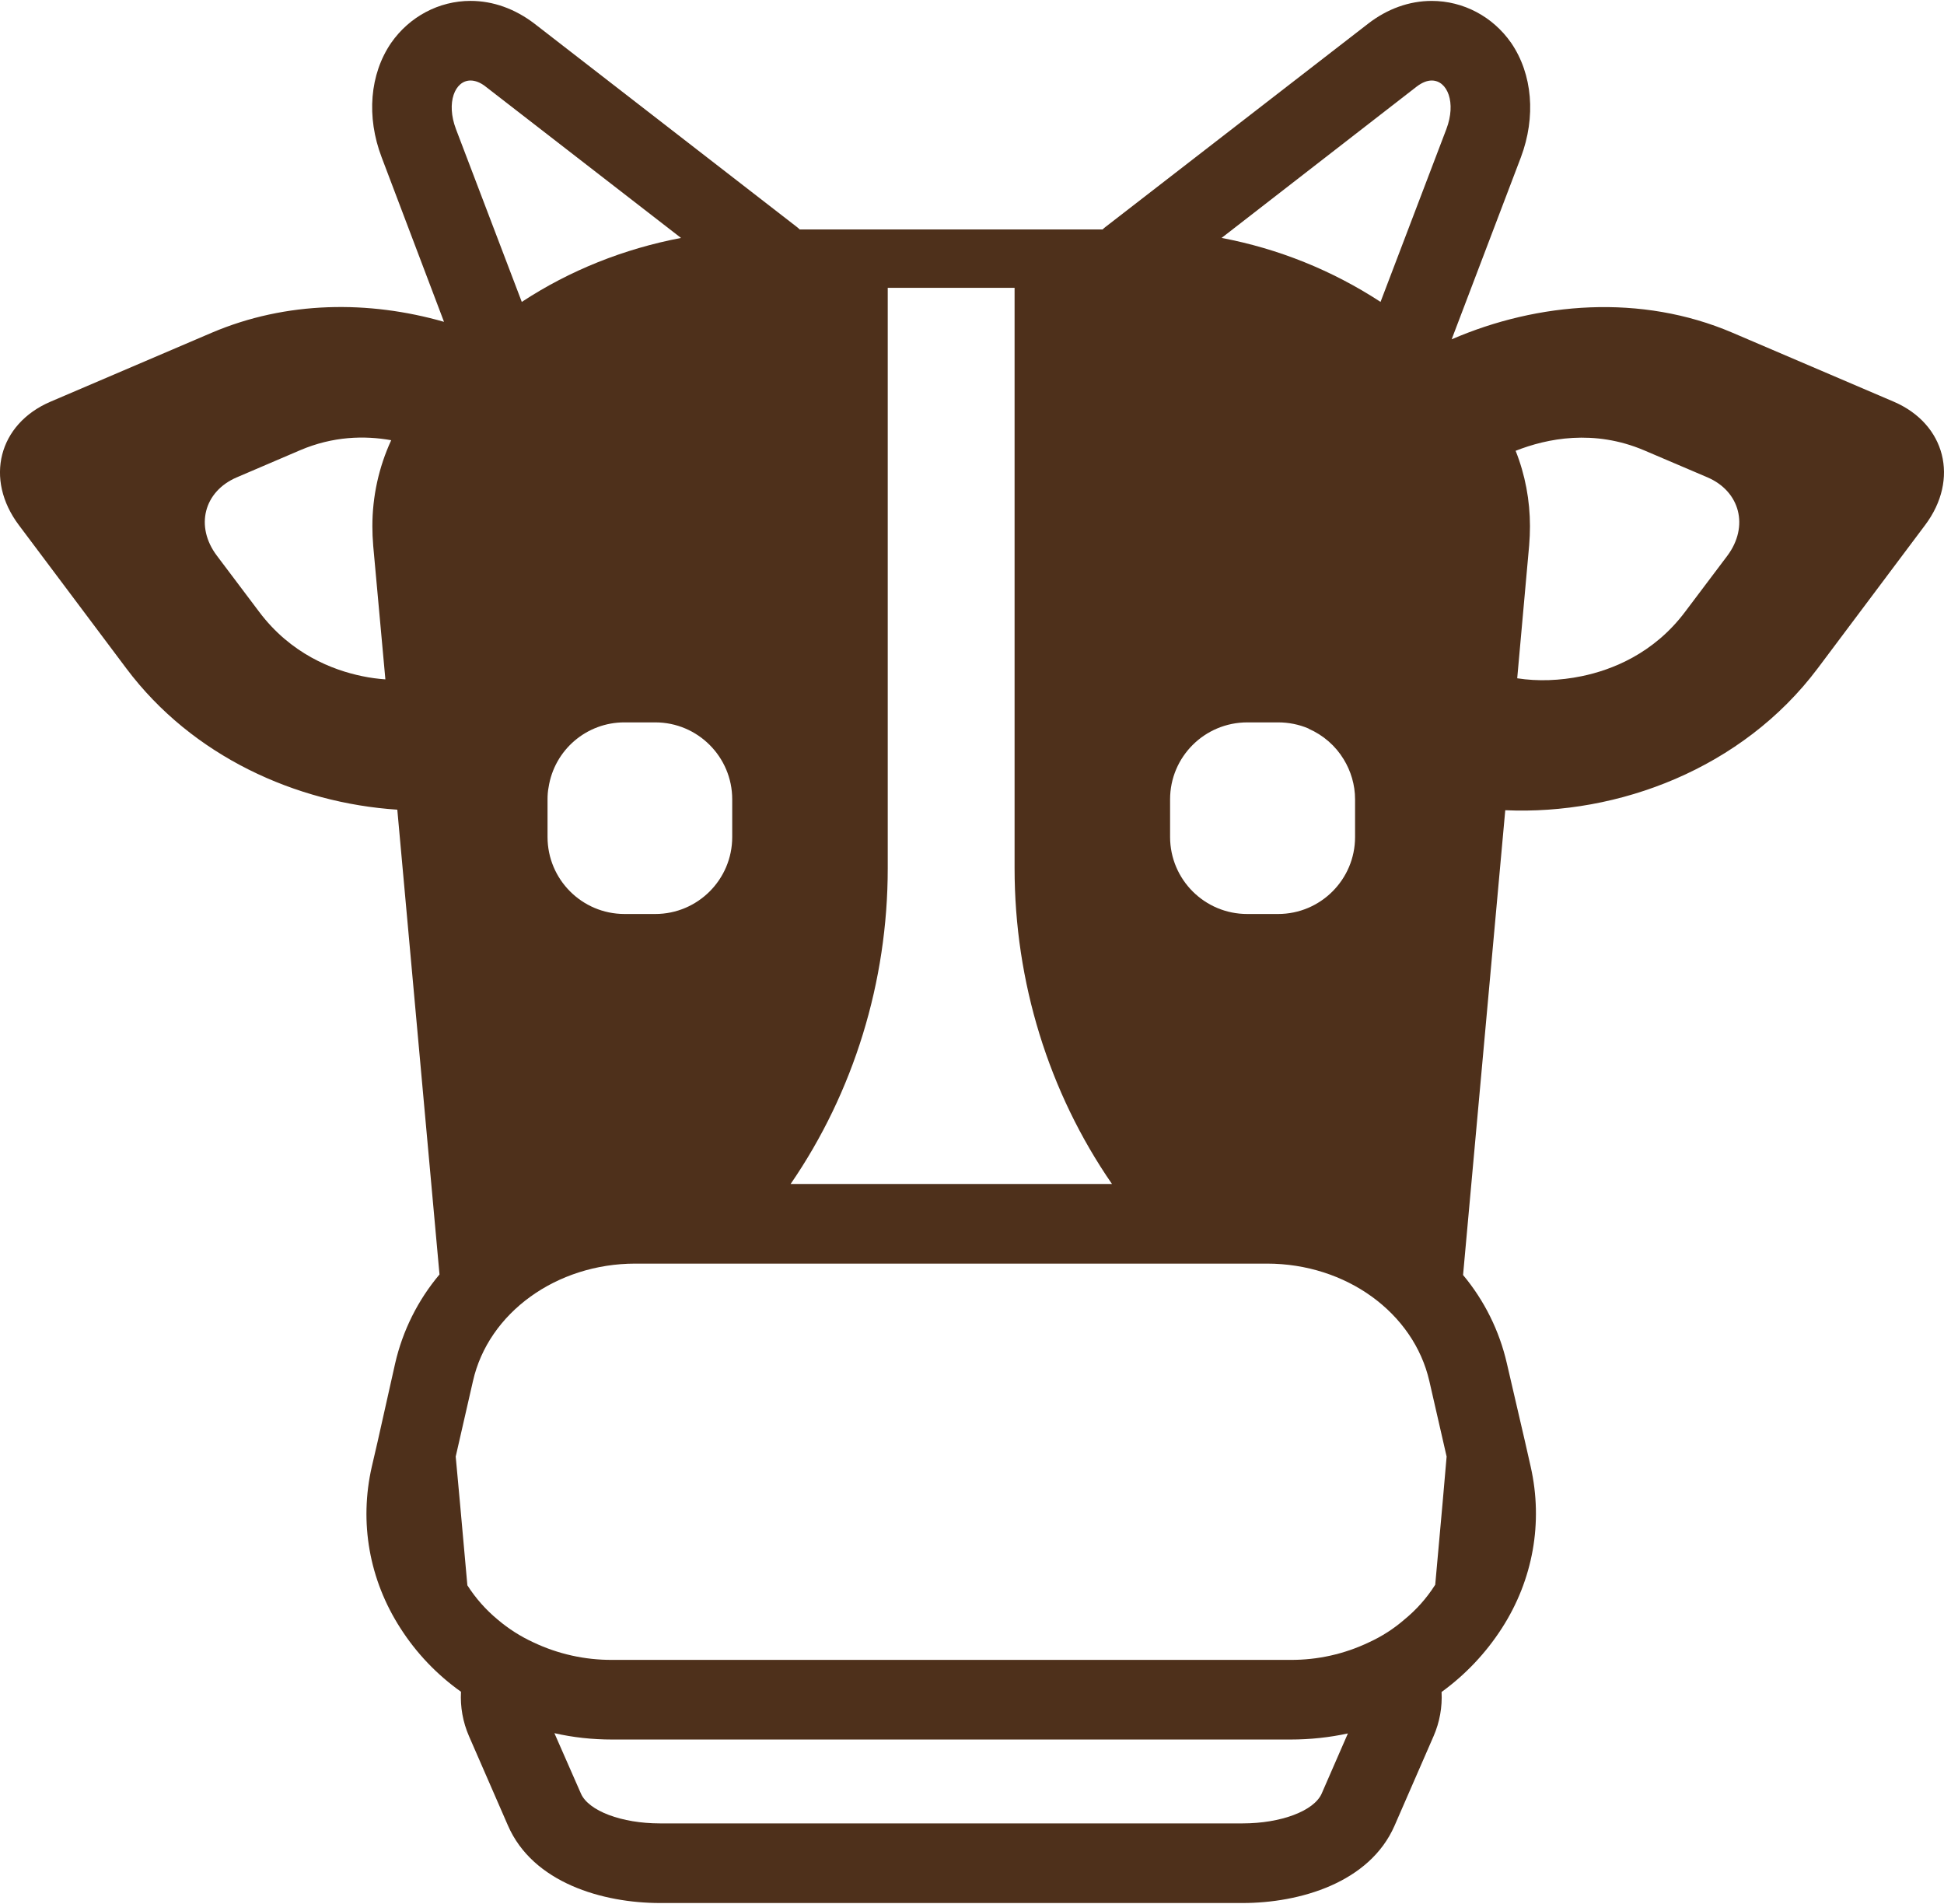
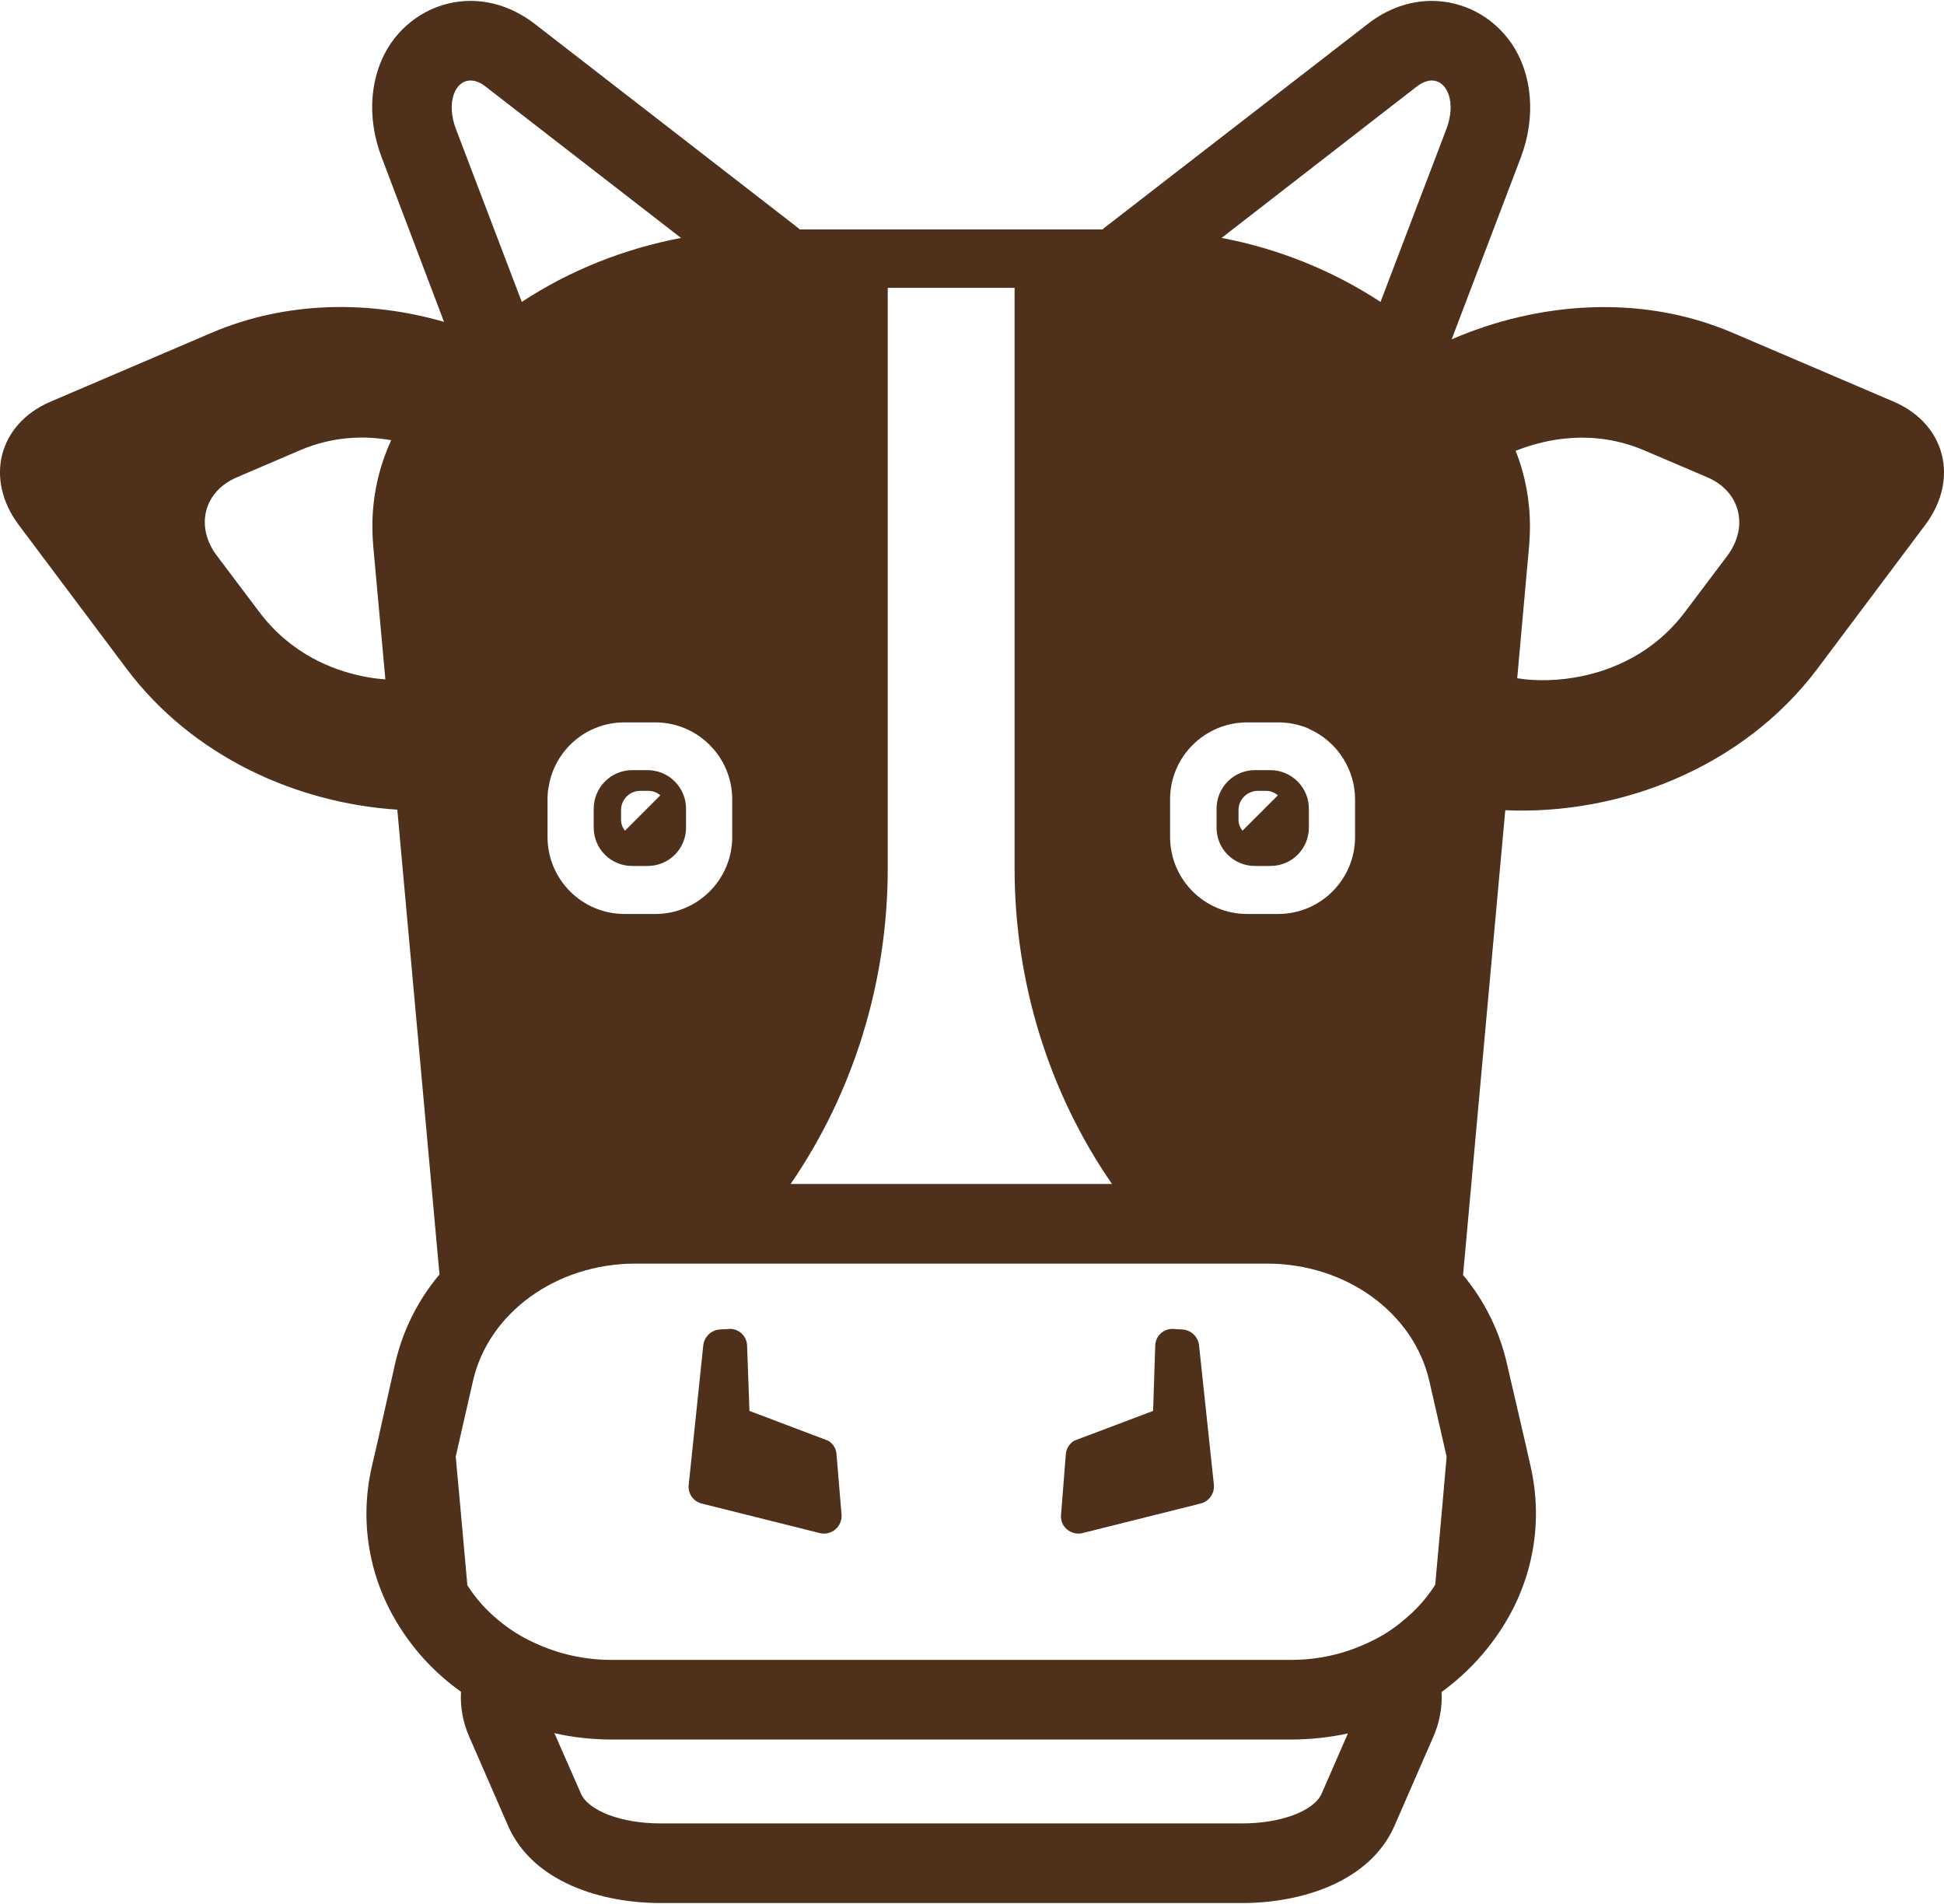
<svg xmlns="http://www.w3.org/2000/svg" width="96" height="94" fill="none">
-   <path d="m93.52 19.833-7.968-3.407c-4.508-1.926-9.593-1.52-13.865.327l3.42-8.99c.747-1.992.577-4.101-.484-5.648-.904-1.297-2.36-2.07-3.919-2.07-1.114 0-2.201.393-3.145 1.126L54.585 11.21c-.04.04-.092.066-.131.118H39.488c-.04-.052-.092-.079-.131-.118L26.397 1.171C25.438.437 24.35.044 23.236.044c-1.559 0-3.013.774-3.918 2.07-1.061 1.548-1.232 3.657-.472 5.65l3.08 8.125c-3.709-1.062-7.771-1.036-11.467.537l-7.968 3.407c-2.568 1.1-3.263 3.826-1.559 6.093l5.308 7.077c3.263 4.351 8.4 6.645 13.38 6.972l2.084 22.947a10.437 10.437 0 0 0-2.19 4.39l-.864 3.853-.289 1.246c-.629 2.752-.13 5.583 1.416 7.98a11.328 11.328 0 0 0 2.988 3.133c-.04.747.091 1.494.393 2.188l1.926 4.417c1.232 2.83 4.68 3.826 7.51 3.826H61.36c2.818 0 6.278-.996 7.51-3.826l1.926-4.417a4.825 4.825 0 0 0 .393-2.176 11.736 11.736 0 0 0 2.975-3.145c1.546-2.398 2.044-5.228 1.428-7.968l-.288-1.27-.891-3.84a10.445 10.445 0 0 0-2.163-4.364l2.084-22.947c5.57.248 11.703-2.044 15.425-6.999l5.307-7.077c1.704-2.266 1.01-4.993-1.546-6.093ZM65.266 88.556c-.38.852-2.005 1.468-3.906 1.468H32.594c-1.9 0-3.525-.616-3.904-1.468l-1.312-2.987c.918.21 1.875.314 2.845.314h33.51c.97 0 1.926-.104 2.83-.301l-1.297 2.974Zm-34.611-6.605h-.432a8.963 8.963 0 0 1-3.88-.864 7.683 7.683 0 0 1-1.769-1.128 7.29 7.29 0 0 1-1.494-1.69l-.366-4.076-.21-2.28.851-3.722c.76-3.38 4.129-5.805 8.02-5.805h31.191c3.906 0 7.247 2.425 8.02 5.805l.852 3.722-.196 2.254-.367 4.076c-.014.013-.014.026-.027.039a7.126 7.126 0 0 1-1.48 1.664 7.296 7.296 0 0 1-1.77 1.14 8.866 8.866 0 0 1-3.866.865H30.655Zm13.184-39.079V14.211h6.264v28.661c0 5.596 1.678 11.047 4.81 15.583h-15.87c3.118-4.536 4.796-9.987 4.796-15.583ZM70.704 3.975c.773 0 1.22 1.089.721 2.4l-3.25 8.53a21.714 21.714 0 0 0-7.85-3.158l9.632-7.47c.275-.21.525-.302.747-.302Zm-6.093 31.99s.013 0 .013.014c.72.315 1.323.838 1.73 1.507.353.576.563 1.258.563 1.979v1.86c0 2.097-1.704 3.8-3.8 3.8h-1.52a3.806 3.806 0 0 1-3.815-3.8v-1.86c0-2.098 1.704-3.8 3.814-3.8h1.52c.525 0 1.035.104 1.495.3Zm-28.452 5.36c0 2.098-1.703 3.8-3.8 3.8h-1.52a3.803 3.803 0 0 1-3.8-3.8v-1.86c0-.197.012-.394.051-.59a3.784 3.784 0 0 1 3.748-3.21h1.521c2.097 0 3.8 1.703 3.8 3.8v1.86Zm-10.392-26.42-3.25-8.53c-.498-1.311-.052-2.4.72-2.4.224 0 .486.093.747.302l9.646 7.47c-2.817.538-5.491 1.599-7.863 3.159Zm49.747 12.018c.026-.314.04-.629.04-.943 0-1.271-.237-2.543-.708-3.723 1.559-.616 3.866-1.074 6.342-.025l3.133 1.336c1.612.694 2.057 2.424.983 3.866l-2.084 2.765c-1.56 2.084-3.643 2.883-5.111 3.185-1.075.222-2.176.262-3.185.104l.59-6.565Zm-57.086 0 .603 6.618a8.417 8.417 0 0 1-1.14-.157c-1.468-.302-3.538-1.1-5.098-3.184l-2.084-2.766c-1.088-1.442-.642-3.172.983-3.866l3.12-1.336c1.624-.695 3.183-.735 4.507-.498a10.117 10.117 0 0 0-.93 4.246c0 .314.013.629.04.943Z" fill="#4E301B" />
+   <path d="m93.52 19.833-7.968-3.407c-4.508-1.926-9.593-1.52-13.865.327l3.42-8.99c.747-1.992.577-4.101-.484-5.648-.904-1.297-2.36-2.07-3.919-2.07-1.114 0-2.201.393-3.145 1.126L54.585 11.21c-.04.04-.092.066-.131.118H39.488c-.04-.052-.092-.079-.131-.118L26.397 1.171C25.438.437 24.35.044 23.236.044c-1.559 0-3.013.774-3.918 2.07-1.061 1.548-1.232 3.657-.472 5.65l3.08 8.125c-3.709-1.062-7.771-1.036-11.467.537l-7.968 3.407c-2.568 1.1-3.263 3.826-1.559 6.093l5.308 7.077c3.263 4.351 8.4 6.645 13.38 6.972l2.084 22.947a10.437 10.437 0 0 0-2.19 4.39l-.864 3.853-.289 1.246c-.629 2.752-.13 5.583 1.416 7.98a11.328 11.328 0 0 0 2.988 3.133c-.04.747.091 1.494.393 2.188l1.926 4.417c1.232 2.83 4.68 3.826 7.51 3.826H61.36c2.818 0 6.278-.996 7.51-3.826l1.926-4.417a4.825 4.825 0 0 0 .393-2.176 11.738 11.738 0 0 0 2.975-3.145c1.546-2.398 2.044-5.228 1.428-7.968l-.288-1.27-.891-3.84a10.445 10.445 0 0 0-2.163-4.364l2.084-22.947c5.57.248 11.703-2.044 15.425-6.999l5.307-7.077c1.704-2.266 1.01-4.993-1.546-6.093ZM65.266 88.556c-.38.852-2.005 1.468-3.906 1.468H32.594c-1.9 0-3.525-.616-3.904-1.468l-1.312-2.987c.918.21 1.875.314 2.845.314h33.51c.97 0 1.926-.104 2.83-.301l-1.297 2.974Zm-34.611-6.605h-.432a8.964 8.964 0 0 1-3.88-.864 7.686 7.686 0 0 1-1.769-1.128 7.29 7.29 0 0 1-1.494-1.69l-.366-4.076-.21-2.28.851-3.722c.76-3.38 4.129-5.805 8.02-5.805h31.191c3.906 0 7.247 2.425 8.02 5.805l.852 3.722-.196 2.254-.367 4.076c-.014.013-.014.026-.027.039a7.126 7.126 0 0 1-1.48 1.664 7.3 7.3 0 0 1-1.77 1.14 8.868 8.868 0 0 1-3.866.865H30.655Zm13.184-39.079V14.211h6.264v28.661c0 5.596 1.678 11.047 4.81 15.583h-15.87c3.118-4.536 4.796-9.987 4.796-15.583ZM70.704 3.975c.773 0 1.22 1.089.721 2.4l-3.25 8.53a21.714 21.714 0 0 0-7.85-3.158l9.632-7.47c.275-.21.525-.302.747-.302Zm-6.093 31.99s.013 0 .013.014c.72.315 1.323.838 1.73 1.507.353.576.563 1.258.563 1.979v1.86c0 2.097-1.704 3.8-3.8 3.8h-1.52a3.806 3.806 0 0 1-3.815-3.8v-1.86c0-2.098 1.704-3.8 3.814-3.8h1.52c.525 0 1.035.104 1.495.3Zm-28.452 5.36c0 2.098-1.703 3.8-3.8 3.8h-1.52a3.803 3.803 0 0 1-3.8-3.8v-1.86c0-.197.012-.394.051-.59a3.784 3.784 0 0 1 3.748-3.21h1.521c2.097 0 3.8 1.703 3.8 3.8v1.86Zm-10.392-26.42-3.25-8.53c-.498-1.311-.052-2.4.72-2.4.224 0 .486.093.747.302l9.646 7.47c-2.817.538-5.491 1.599-7.863 3.159Zm49.747 12.018c.026-.314.04-.629.04-.943 0-1.271-.237-2.543-.708-3.723 1.559-.616 3.866-1.074 6.342-.025l3.133 1.336c1.612.694 2.057 2.424.983 3.866l-2.084 2.765c-1.56 2.084-3.643 2.883-5.111 3.185-1.075.222-2.176.262-3.185.104l.59-6.565Zm-57.086 0 .603 6.618a8.417 8.417 0 0 1-1.14-.157c-1.468-.302-3.538-1.1-5.098-3.184l-2.084-2.766c-1.088-1.442-.642-3.172.983-3.866l3.12-1.336c1.624-.695 3.183-.735 4.507-.498a10.117 10.117 0 0 0-.93 4.246c0 .314.013.629.04.943Z" fill="#4E301B" />
+   <path d="M31.979 38.023h-.76c-1.05 0-1.9.852-1.9 1.913v.918c0 1.061.85 1.9 1.9 1.9h.76c1.048 0 1.9-.839 1.9-1.9v-.918a1.904 1.904 0 0 0-1.9-1.913Zm-1.31 1.965a.95.95 0 0 1 .956-.943h.38c.236 0 .446.08.603.223l-1.743 1.743a.81.81 0 0 1-.196-.55v-.473ZM60.076 39.936v.918c0 1.061.84 1.9 1.9 1.9h.76c1.049 0 1.9-.839 1.9-1.9v-.918a1.904 1.904 0 0 0-1.9-1.913h-.76c-1.06 0-1.9.852-1.9 1.913Zm1.086.052c0-.523.433-.943.958-.943h.38a.88.88 0 0 1 .603.223l-1.744 1.743a.81.81 0 0 1-.197-.55v-.473ZM40.89 71.127l-3.88-1.468-.117-3.237a.851.851 0 0 0-.694-.8l-.105-.013-.51.027a.885.885 0 0 0-.853.773l-.72 6.892a.85.85 0 0 0 .641.931l5.871 1.468a.873.873 0 0 0 1.036-.904l-.249-2.988a.824.824 0 0 0-.42-.681ZM58.36 65.636l-.498-.027-.119.013a.85.85 0 0 0-.694.8l-.105 3.237-3.892 1.468a.852.852 0 0 0-.42.681l-.235 2.988a.814.814 0 0 0 .288.707c.196.17.471.25.734.197l5.87-1.468a.871.871 0 0 0 .656-.93l-.734-6.893a.885.885 0 0 0-.852-.773Z" fill="#4E301B" />
</svg>
